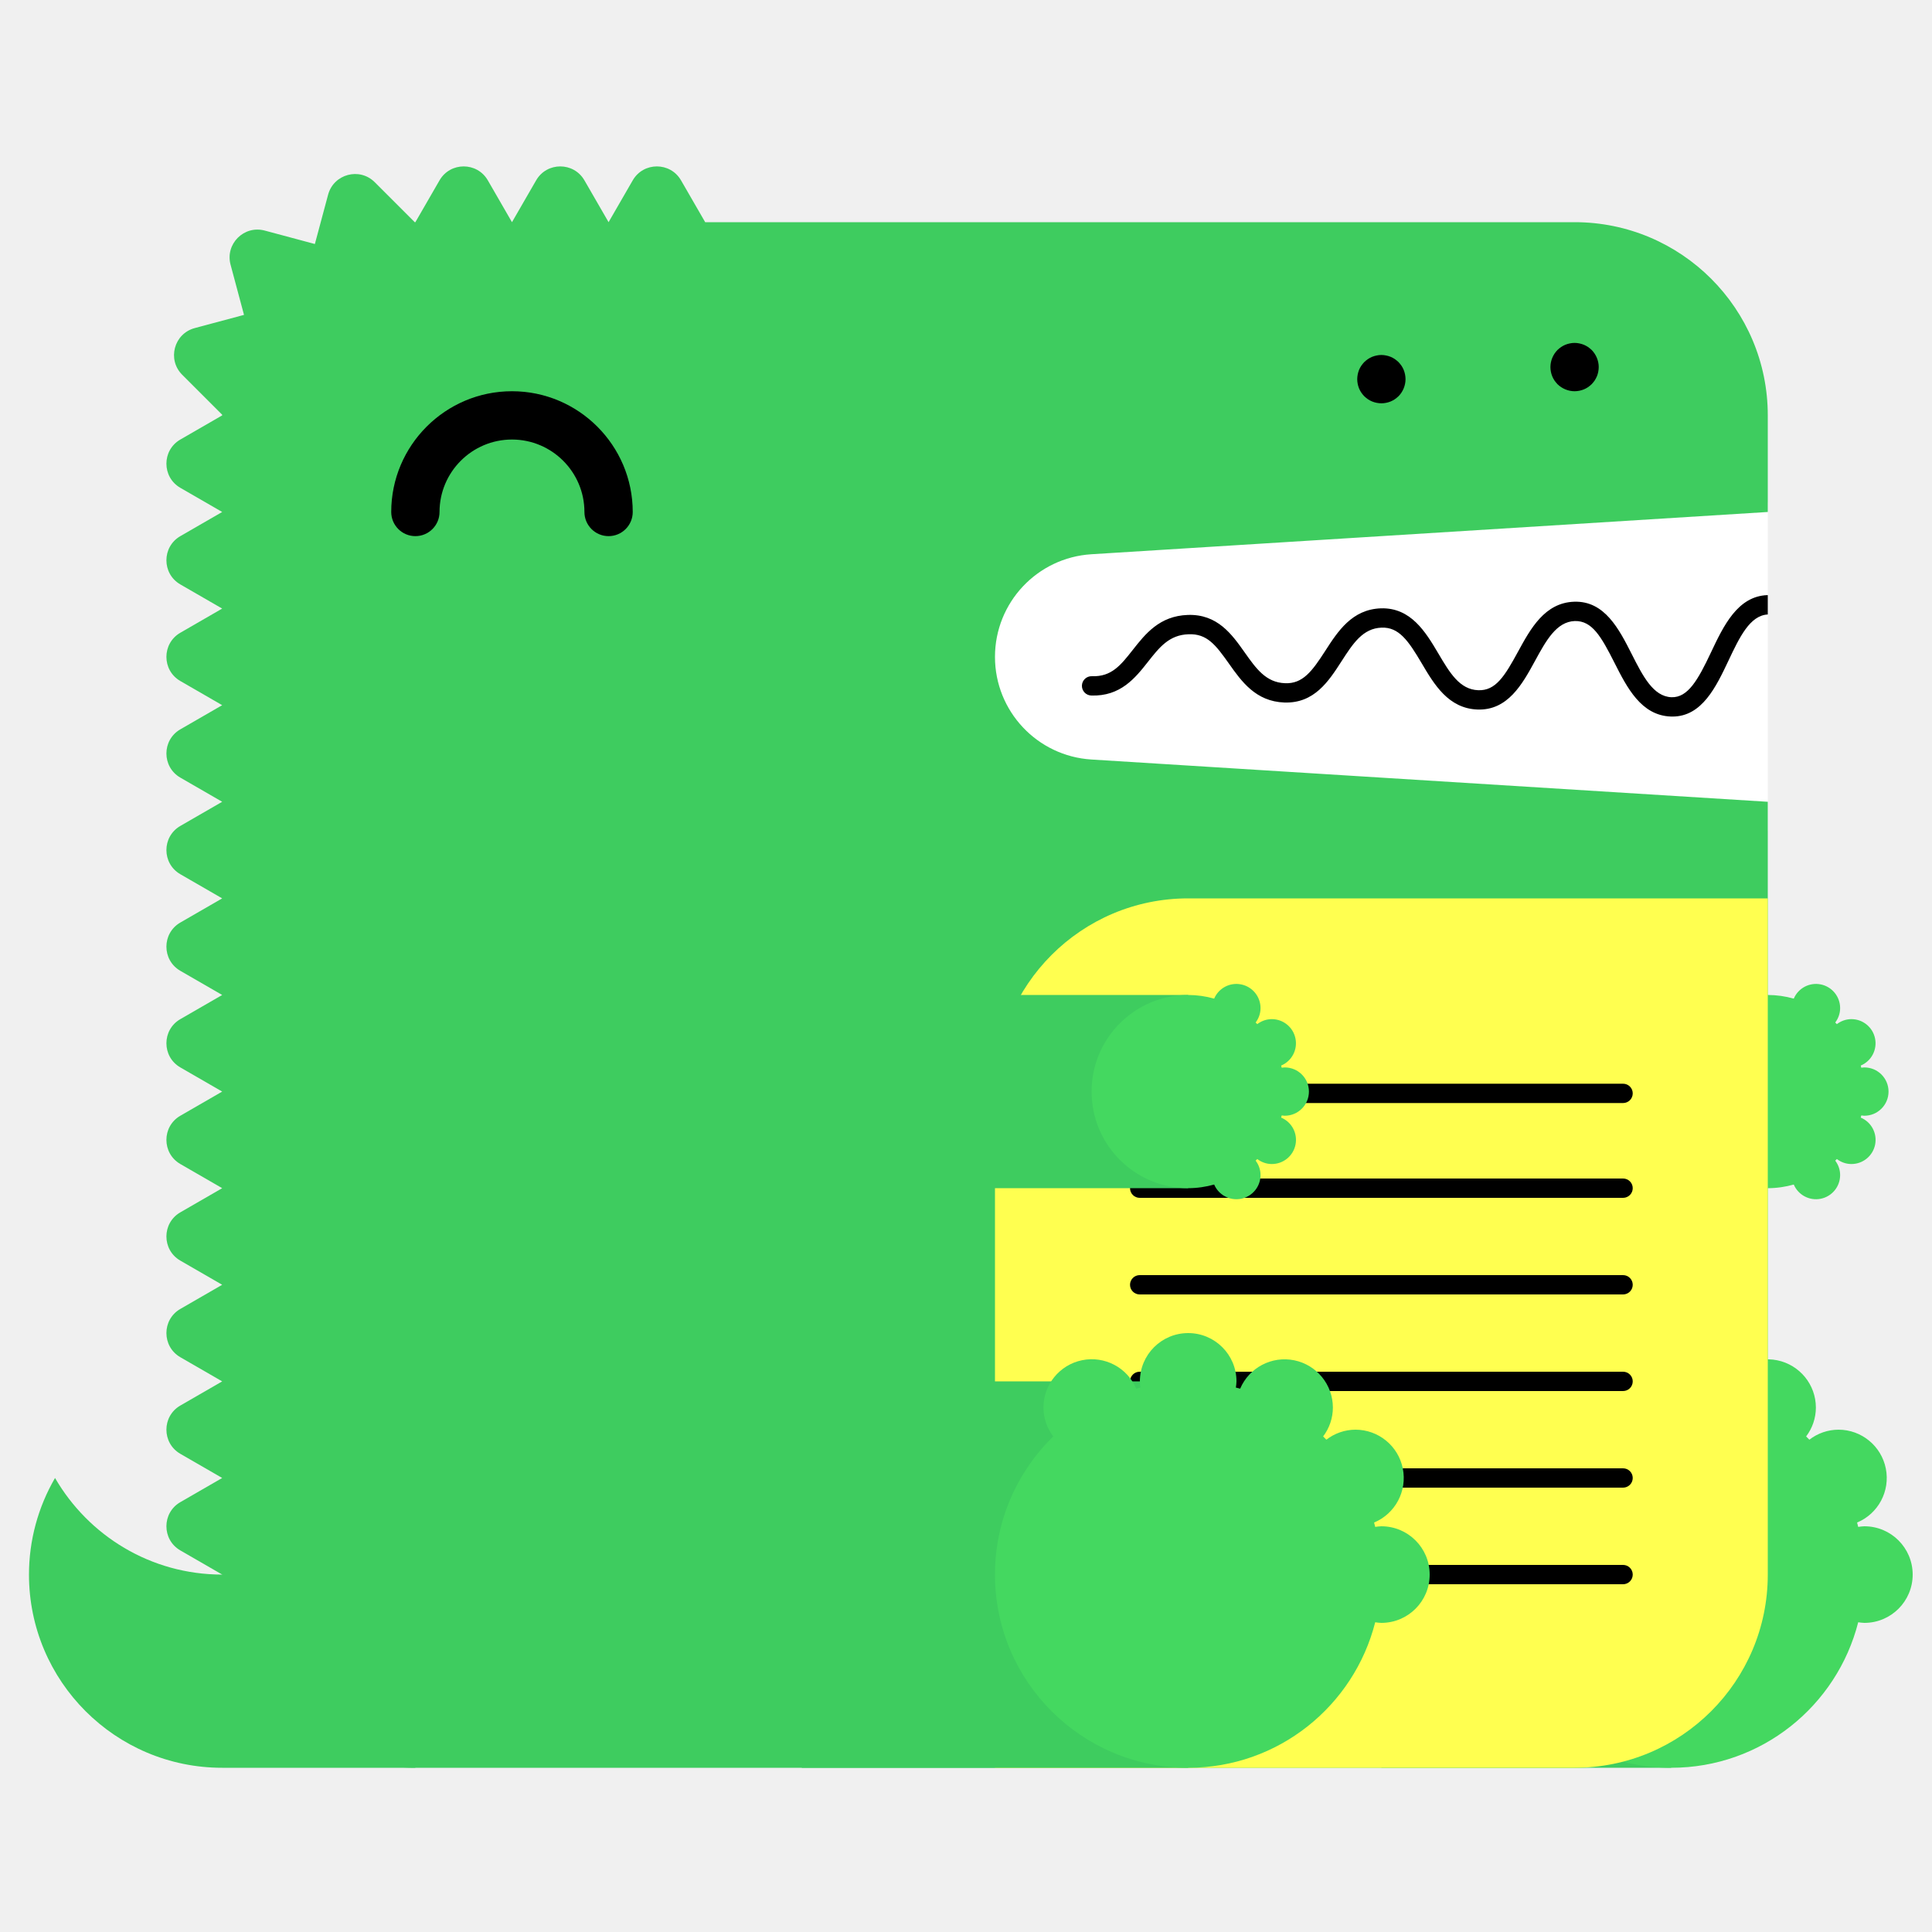
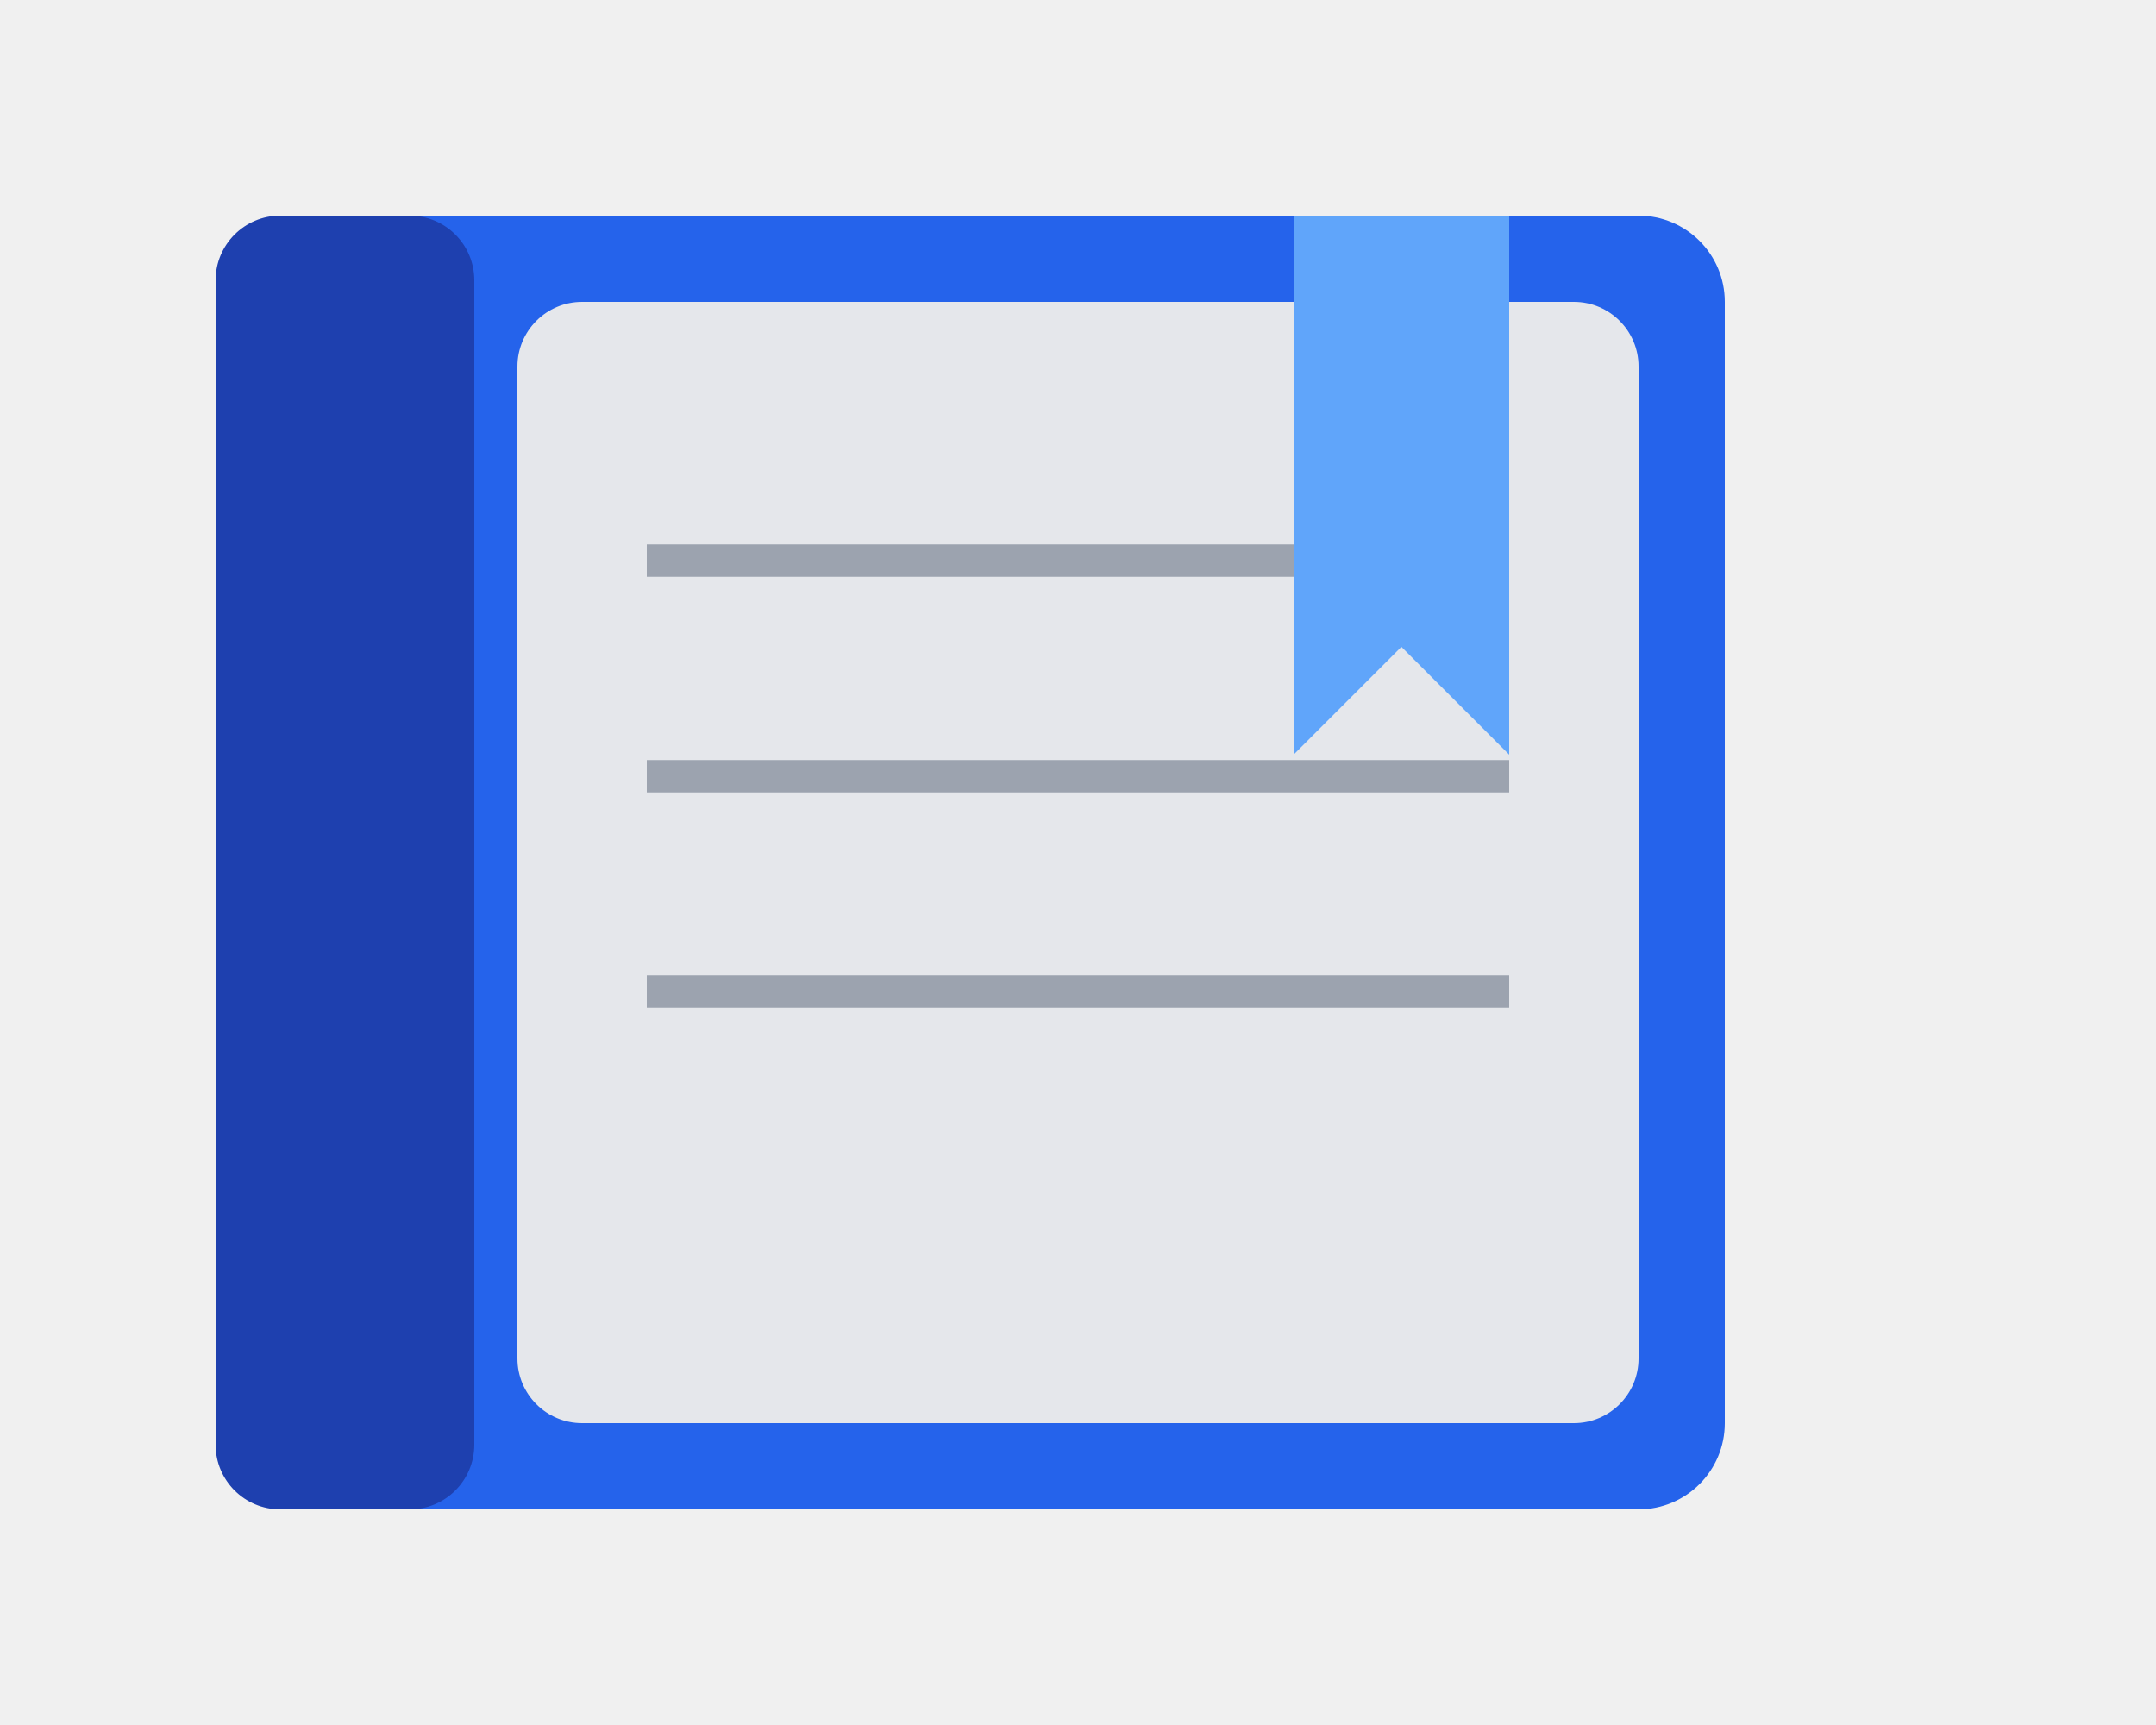
- <svg xmlns="http://www.w3.org/2000/svg" width="200" height="200" viewBox="0 0 200 200">
-   <g fill="none" fill-rule="evenodd">
-     <path fill="#FFF" d="M99 52h84v34H99z" />
-     <path d="M23 163c-7.398 0-13.843-4.027-17.303-10A19.886 19.886 0 0 0 3 163c0 11.046 8.954 20 20 20h20v-20H23z" fill="#3ECC5F" />
-     <path d="M112.98 57.376L183 53V43c0-11.046-8.954-20-20-20H73l-2.5-4.33c-1.112-1.925-3.889-1.925-5 0L63 23l-2.5-4.33c-1.111-1.925-3.889-1.925-5 0L53 23l-2.5-4.33c-1.111-1.925-3.889-1.925-5 0L43 23c-.022 0-.042.003-.065.003l-4.142-4.141c-1.57-1.571-4.252-.853-4.828 1.294l-1.369 5.104-5.192-1.392c-2.148-.575-4.111 1.389-3.535 3.536l1.39 5.193-5.102 1.367c-2.148.576-2.867 3.259-1.296 4.83l4.142 4.142c0 .021-.003.042-.003.064l-4.33 2.5c-1.925 1.111-1.925 3.889 0 5L23 53l-4.33 2.5c-1.925 1.111-1.925 3.889 0 5L23 63l-4.33 2.5c-1.925 1.111-1.925 3.889 0 5L23 73l-4.33 2.5c-1.925 1.111-1.925 3.889 0 5L23 83l-4.33 2.5c-1.925 1.111-1.925 3.889 0 5L23 93l-4.33 2.5c-1.925 1.111-1.925 3.889 0 5L23 103l-4.33 2.5c-1.925 1.111-1.925 3.889 0 5L23 113l-4.33 2.5c-1.925 1.111-1.925 3.889 0 5L23 123l-4.33 2.5c-1.925 1.111-1.925 3.889 0 5L23 133l-4.33 2.5c-1.925 1.111-1.925 3.889 0 5L23 143l-4.33 2.5c-1.925 1.111-1.925 3.889 0 5L23 153l-4.33 2.5c-1.925 1.111-1.925 3.889 0 5L23 163c0 11.046 8.954 20 20 20h120c11.046 0 20-8.954 20-20V83l-70.02-4.376A10.645 10.645 0 0 1 103 68c0-5.621 4.37-10.273 9.98-10.624" fill="#3ECC5F" />
-     <path fill="#3ECC5F" d="M143 183h30v-40h-30z" />
-     <path d="M193 158c-.219 0-.428.037-.639.064-.038-.15-.074-.301-.116-.451A5 5 0 0 0 190.32 148a4.96 4.96 0 0 0-3.016 1.036 26.531 26.531 0 0 0-.335-.336 4.955 4.955 0 0 0 1.011-2.987 5 5 0 0 0-9.599-1.959c-.148-.042-.297-.077-.445-.115.027-.211.064-.42.064-.639a5 5 0 0 0-5-5 5 5 0 0 0-5 5c0 .219.037.428.064.639-.148.038-.297.073-.445.115a4.998 4.998 0 0 0-9.599 1.959c0 1.125.384 2.151 1.011 2.987-3.717 3.632-6.031 8.693-6.031 14.3 0 11.046 8.954 20 20 20 9.339 0 17.16-6.41 19.361-15.064.211.027.42.064.639.064a5 5 0 0 0 5-5 5 5 0 0 0-5-5" fill="#44D860" />
-     <path fill="#3ECC5F" d="M153 123h30v-20h-30z" />
-     <path d="M193 115.5a2.5 2.5 0 1 0 0-5c-.109 0-.214.019-.319.032-.02-.075-.037-.15-.058-.225a2.501 2.501 0 0 0-.963-4.807c-.569 0-1.088.197-1.508.518a6.653 6.653 0 0 0-.168-.168c.314-.417.506-.931.506-1.494a2.5 2.5 0 0 0-4.8-.979A9.987 9.987 0 0 0 183 103c-5.522 0-10 4.478-10 10s4.478 10 10 10c.934 0 1.833-.138 2.69-.377a2.5 2.5 0 0 0 4.8-.979c0-.563-.192-1.077-.506-1.494.057-.055.113-.111.168-.168.42.321.939.518 1.508.518a2.5 2.5 0 0 0 .963-4.807c.021-.074.038-.15.058-.225.105.013.21.032.319.032" fill="#44D860" />
-     <path d="M63 55.5a2.5 2.5 0 0 1-2.5-2.5c0-4.136-3.364-7.5-7.5-7.5s-7.5 3.364-7.5 7.5a2.5 2.5 0 1 1-5 0c0-6.893 5.607-12.5 12.5-12.5S65.5 46.107 65.5 53a2.5 2.5 0 0 1-2.5 2.5" fill="#000" />
-     <path d="M103 183h60c11.046 0 20-8.954 20-20V93h-60c-11.046 0-20 8.954-20 20v70z" fill="#FFFF50" />
-     <path d="M168.02 124h-50.04a1 1 0 1 1 0-2h50.04a1 1 0 1 1 0 2m0 20h-50.04a1 1 0 1 1 0-2h50.04a1 1 0 1 1 0 2m0 20h-50.04a1 1 0 1 1 0-2h50.04a1 1 0 1 1 0 2m0-49.814h-50.04a1 1 0 1 1 0-2h50.04a1 1 0 1 1 0 2m0 19.814h-50.04a1 1 0 1 1 0-2h50.04a1 1 0 1 1 0 2m0 20h-50.04a1 1 0 1 1 0-2h50.04a1 1 0 1 1 0 2M183 61.611c-.012 0-.022-.006-.034-.005-3.09.105-4.552 3.196-5.842 5.923-1.346 2.85-2.387 4.703-4.093 4.647-1.889-.068-2.969-2.202-4.113-4.46-1.314-2.594-2.814-5.536-5.963-5.426-3.046.104-4.513 2.794-5.807 5.167-1.377 2.528-2.314 4.065-4.121 3.994-1.927-.07-2.951-1.805-4.136-3.813-1.321-2.236-2.848-4.75-5.936-4.664-2.994.103-4.465 2.385-5.763 4.4-1.373 2.13-2.335 3.428-4.165 3.351-1.973-.07-2.992-1.51-4.171-3.177-1.324-1.873-2.816-3.993-5.895-3.89-2.928.1-4.399 1.97-5.696 3.618-1.232 1.564-2.194 2.802-4.229 2.724a1 1 0 0 0-.072 2c3.017.101 4.545-1.8 5.872-3.487 1.177-1.496 2.193-2.787 4.193-2.855 1.926-.082 2.829 1.115 4.195 3.045 1.297 1.834 2.769 3.914 5.731 4.021 3.103.104 4.596-2.215 5.918-4.267 1.182-1.834 2.202-3.417 4.15-3.484 1.793-.067 2.769 1.35 4.145 3.681 1.297 2.197 2.766 4.686 5.787 4.796 3.125.108 4.634-2.62 5.949-5.035 1.139-2.088 2.214-4.06 4.119-4.126 1.793-.042 2.728 1.595 4.111 4.33 1.292 2.553 2.757 5.445 5.825 5.556l.169.003c3.064 0 4.518-3.075 5.805-5.794 1.139-2.41 2.217-4.68 4.067-4.773v-2z" fill="#000" />
-     <path fill="#3ECC5F" d="M83 183h40v-40H83z" />
-     <path d="M143 158c-.219 0-.428.037-.639.064-.038-.15-.074-.301-.116-.451A5 5 0 0 0 140.32 148a4.96 4.96 0 0 0-3.016 1.036 26.531 26.531 0 0 0-.335-.336 4.955 4.955 0 0 0 1.011-2.987 5 5 0 0 0-9.599-1.959c-.148-.042-.297-.077-.445-.115.027-.211.064-.42.064-.639a5 5 0 0 0-5-5 5 5 0 0 0-5 5c0 .219.037.428.064.639-.148.038-.297.073-.445.115a4.998 4.998 0 0 0-9.599 1.959c0 1.125.384 2.151 1.011 2.987-3.717 3.632-6.031 8.693-6.031 14.3 0 11.046 8.954 20 20 20 9.339 0 17.16-6.41 19.361-15.064.211.027.42.064.639.064a5 5 0 0 0 5-5 5 5 0 0 0-5-5" fill="#44D860" />
-     <path fill="#3ECC5F" d="M83 123h40v-20H83z" />
-     <path d="M133 115.5a2.5 2.5 0 1 0 0-5c-.109 0-.214.019-.319.032-.02-.075-.037-.15-.058-.225a2.501 2.501 0 0 0-.963-4.807c-.569 0-1.088.197-1.508.518a6.653 6.653 0 0 0-.168-.168c.314-.417.506-.931.506-1.494a2.5 2.5 0 0 0-4.8-.979A9.987 9.987 0 0 0 123 103c-5.522 0-10 4.478-10 10s4.478 10 10 10c.934 0 1.833-.138 2.69-.377a2.5 2.5 0 0 0 4.8-.979c0-.563-.192-1.077-.506-1.494.057-.055.113-.111.168-.168.42.321.939.518 1.508.518a2.5 2.5 0 0 0 .963-4.807c.021-.074.038-.15.058-.225.105.013.21.032.319.032" fill="#44D860" />
-     <path d="M143 41.75c-.16 0-.33-.02-.49-.05a2.52 2.52 0 0 1-.47-.14c-.15-.06-.29-.14-.431-.23-.13-.09-.259-.2-.38-.31-.109-.12-.219-.24-.309-.38s-.17-.28-.231-.43a2.619 2.619 0 0 1-.189-.96c0-.16.02-.33.05-.49.03-.16.08-.31.139-.47.061-.15.141-.29.231-.43.09-.13.2-.26.309-.38.121-.11.25-.22.38-.31.141-.09.281-.17.431-.23.149-.06.31-.11.47-.14.32-.07.65-.07.98 0 .159.03.32.08.47.14.149.06.29.14.43.23.13.09.259.2.38.31.11.12.22.25.31.38.09.14.17.28.23.43.06.16.11.31.14.47.029.16.05.33.05.49 0 .66-.271 1.31-.73 1.77-.121.11-.25.22-.38.31-.14.09-.281.17-.43.23a2.565 2.565 0 0 1-.96.19m20-1.25c-.66 0-1.3-.27-1.771-.73a3.802 3.802 0 0 1-.309-.38c-.09-.14-.17-.28-.231-.43a2.619 2.619 0 0 1-.189-.96c0-.66.27-1.3.729-1.77.121-.11.25-.22.38-.31.141-.09.281-.17.431-.23.149-.06.31-.11.47-.14.32-.07.66-.07.98 0 .159.03.32.08.47.14.149.06.29.14.43.23.13.09.259.2.38.31.459.47.73 1.11.73 1.77 0 .16-.021.33-.05.49-.03.16-.08.32-.14.47-.07.15-.14.29-.23.43-.09.13-.2.26-.31.38-.121.11-.25.22-.38.31-.14.09-.281.17-.43.23a2.565 2.565 0 0 1-.96.19" fill="#000" />
-   </g>
+ <svg xmlns="http://www.w3.org/2000/svg" width="200" height="160" viewBox="0 0 200 160" role="img" aria-label="Stylized book icon">
+   <rect x="20" y="20" width="140" height="120" rx="8" fill="#2563eb" />
+   <rect x="20" y="20" width="24" height="120" rx="6" fill="#1e40af" />
+   <rect x="48" y="28" width="104" height="104" rx="6" fill="#e5e7eb" />
+   <line x1="60" y1="52" x2="140" y2="52" stroke="#9ca3af" stroke-width="3" />
+   <line x1="60" y1="72" x2="140" y2="72" stroke="#9ca3af" stroke-width="3" />
+   <line x1="60" y1="92" x2="140" y2="92" stroke="#9ca3af" stroke-width="3" />
+   <path d="M120 20 V70 L130 60 L140 70 V20 Z" fill="#60a5fa" />
</svg>
